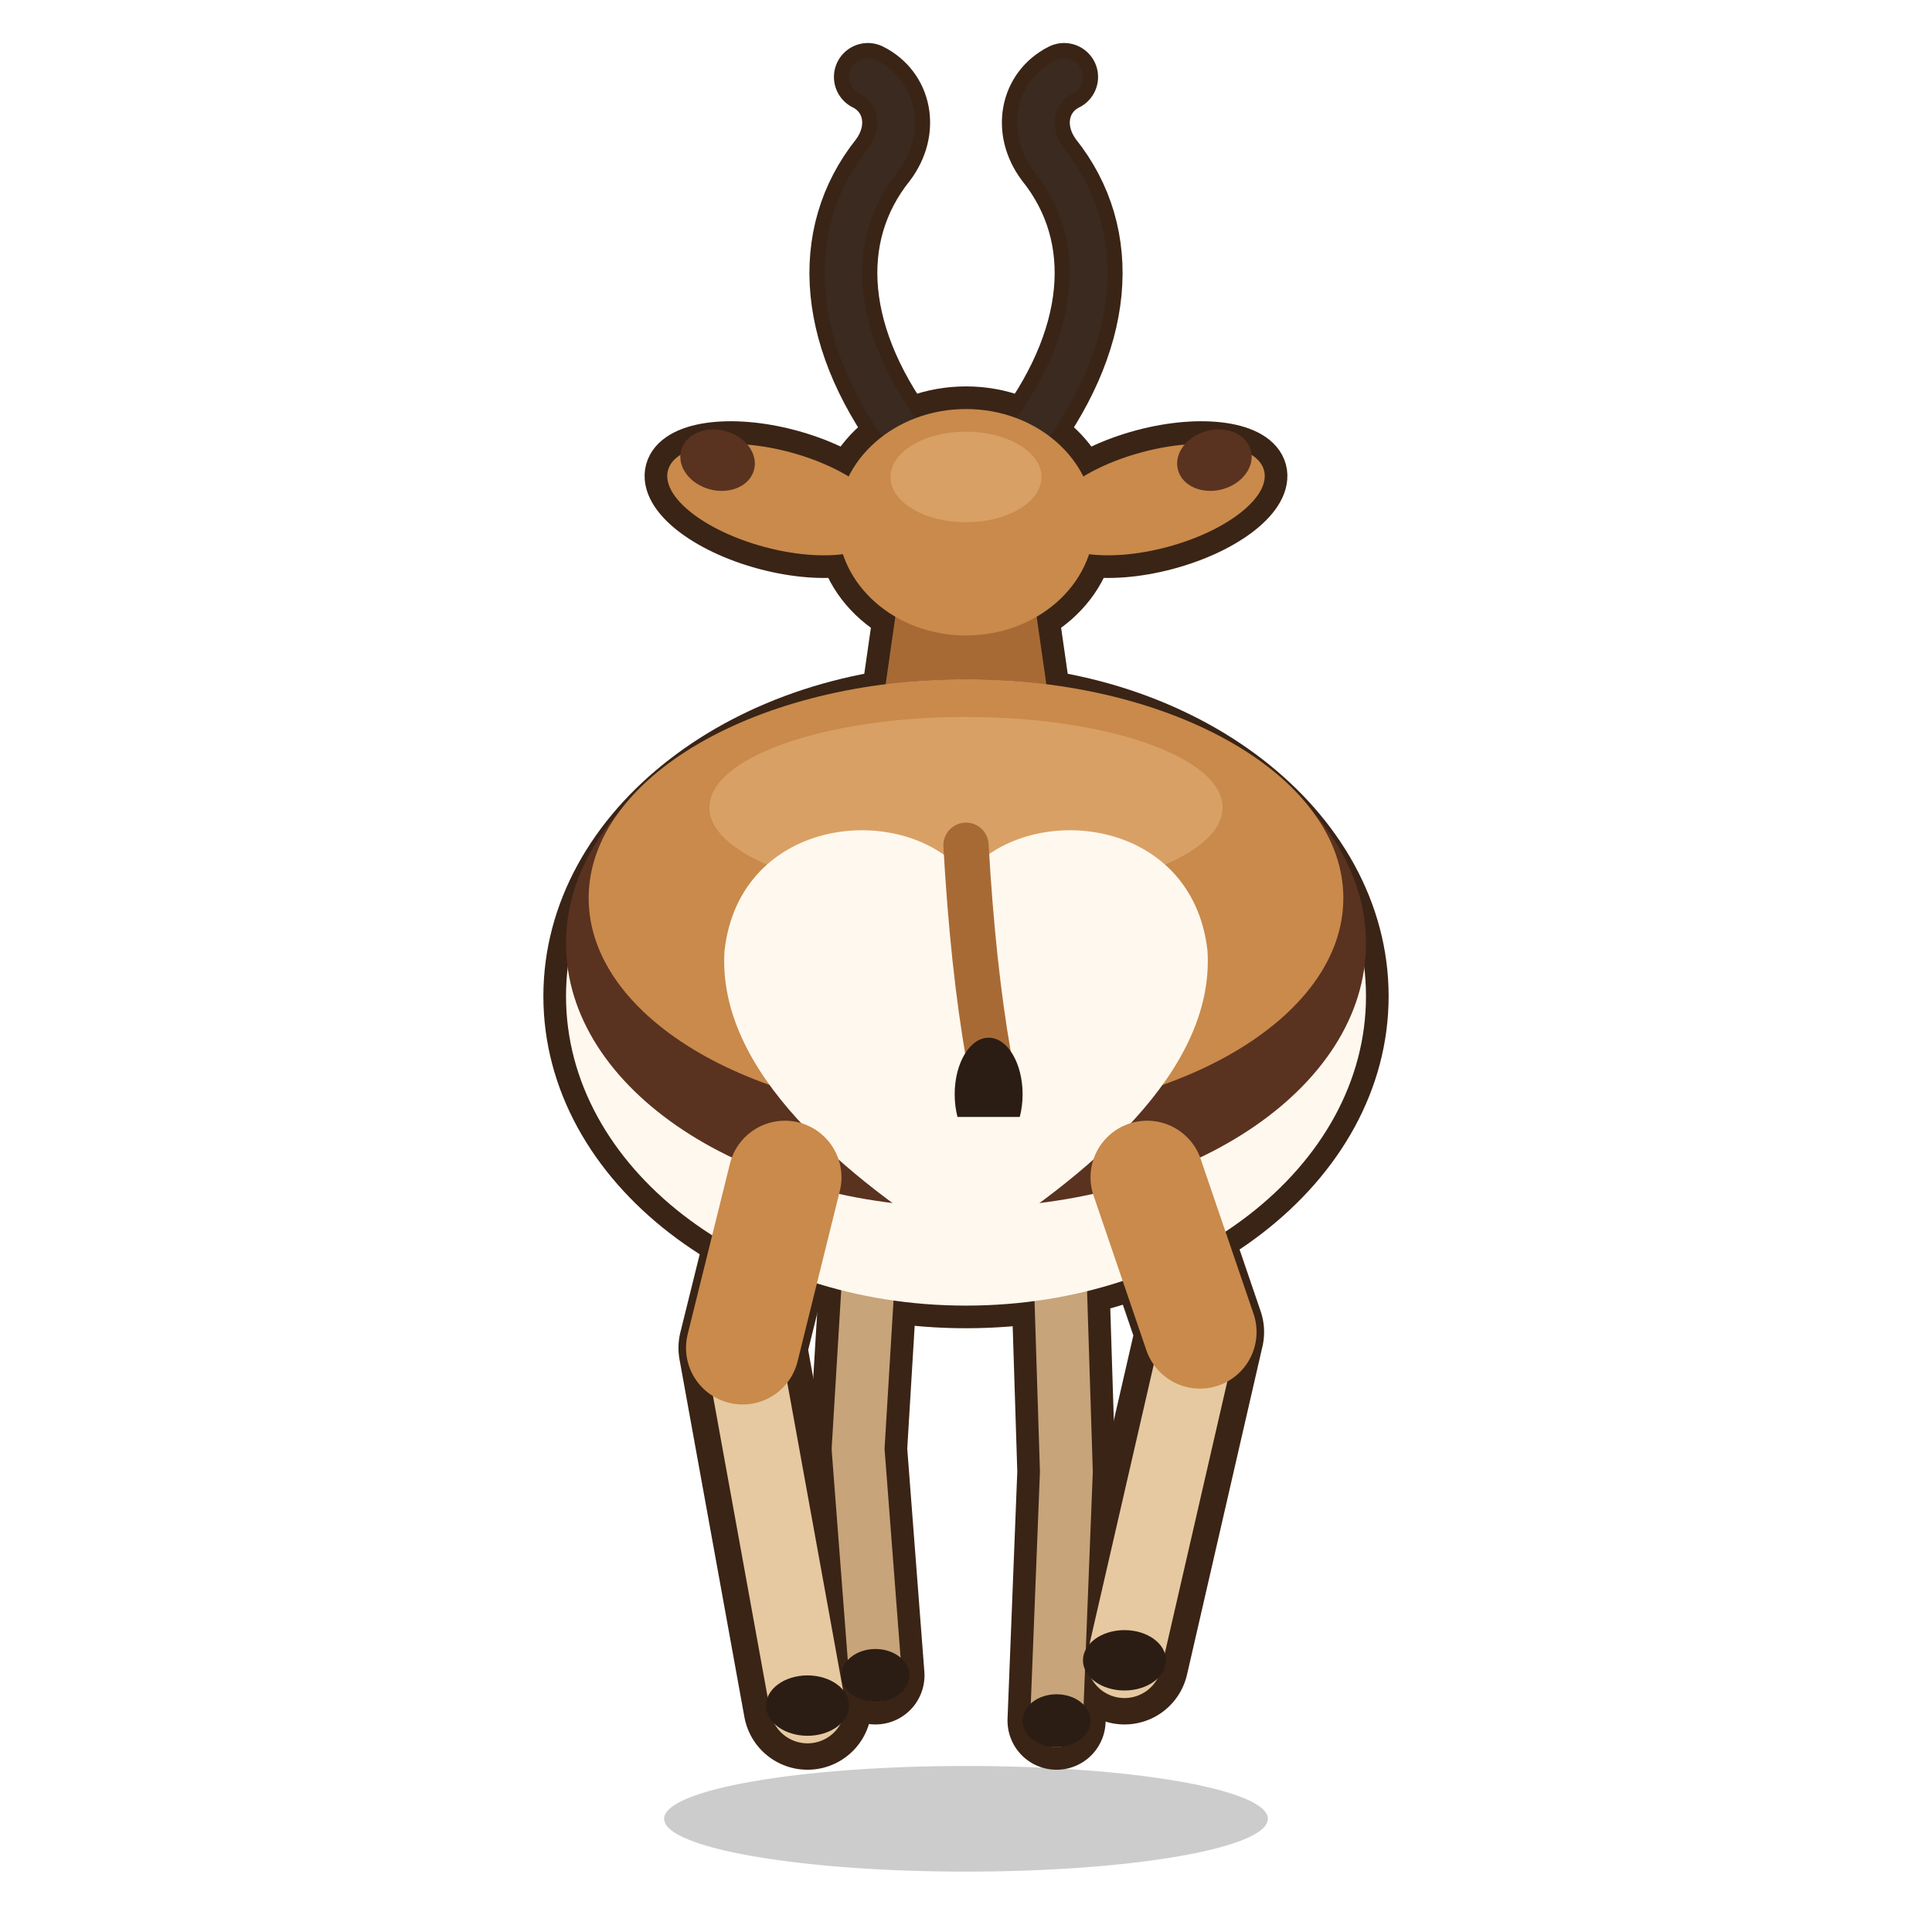
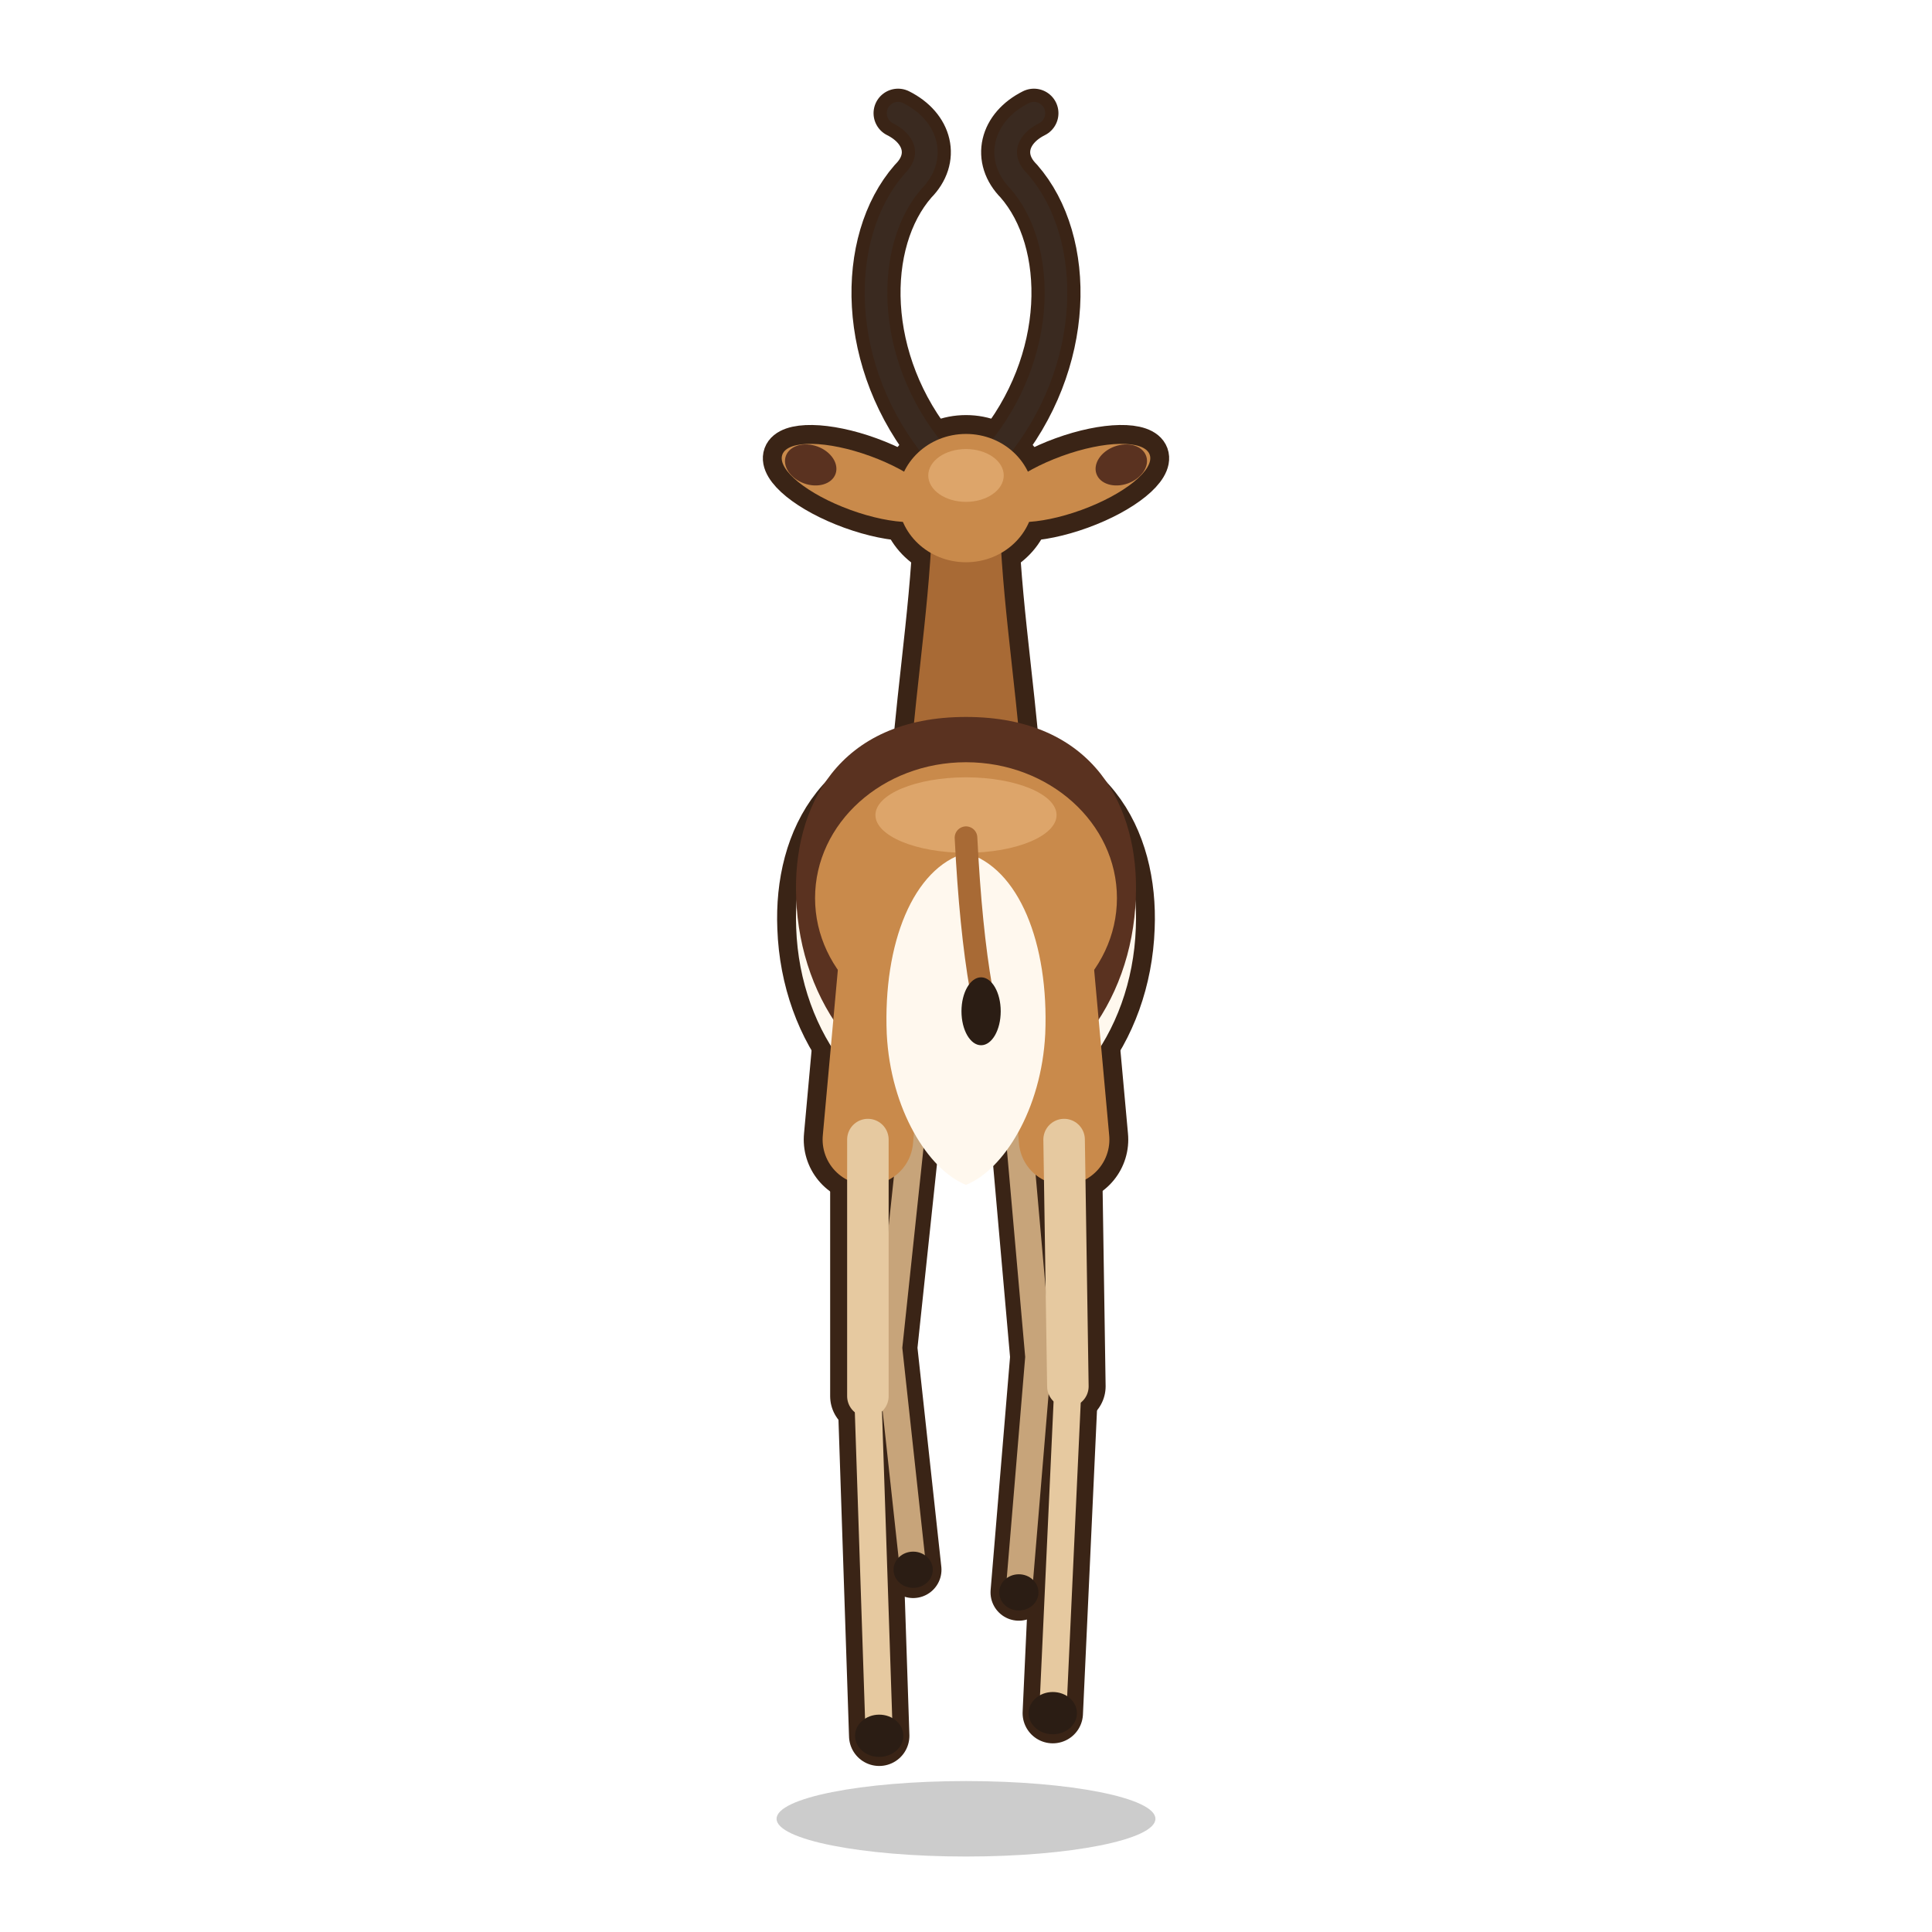
<svg xmlns="http://www.w3.org/2000/svg" width="256" height="256" viewBox="0 0 256 256">
-   <ellipse cx="128" cy="241" rx="40" ry="7" fill="#000000" fill-opacity="0.2" />
+   <ellipse cx="128" cy="241" rx="25.1" ry="5" fill="#000000" fill-opacity="0.2" />
  <g>
-     <path d="M116 154 L113.7 192 L116 222" stroke="#3A2416" stroke-width="13" fill="none" stroke-linecap="round" stroke-linejoin="round" />
-     <path d="M140 154 L141.3 195 L140 228" stroke="#3A2416" stroke-width="13" fill="none" stroke-linecap="round" stroke-linejoin="round" />
-     <path d="M114 114 L119 79.2 L137 79.2 L142 114 Z" fill="#3A2416" stroke="#3A2416" stroke-width="6" stroke-linejoin="round" />
-     <ellipse cx="128" cy="69.2" rx="17" ry="15" fill="#3A2416" stroke="#3A2416" stroke-width="6" />
-     <ellipse cx="103" cy="66.2" rx="15" ry="6.5" transform="rotate(15 103 66.2)" fill="#3A2416" stroke="#3A2416" stroke-width="6" />
-     <ellipse cx="153" cy="66.2" rx="15" ry="6.5" transform="rotate(-15 153 66.2)" fill="#3A2416" stroke="#3A2416" stroke-width="6" />
-     <ellipse cx="128" cy="132" rx="53" ry="41" fill="#3A2416" stroke="#3A2416" stroke-width="6" />
-     <path d="M104 156 L98.4 178.6 L107 226" stroke="#3A2416" stroke-width="17" fill="none" stroke-linecap="round" stroke-linejoin="round" />
-     <path d="M152 156 L159 176.5 L149 220" stroke="#3A2416" stroke-width="17" fill="none" stroke-linecap="round" stroke-linejoin="round" />
+     <path d="M122 139 L117.8 178.6 L121 208" stroke="#3A2416" stroke-width="7.5" fill="none" stroke-linecap="round" stroke-linejoin="round" />
+     <path d="M134 139 L137.6 179.8 L135 211" stroke="#3A2416" stroke-width="7.5" fill="none" stroke-linecap="round" stroke-linejoin="round" />
+     <path d="M120 109 C121 93 123 82 123.5 70 L132.5 70 C133 82 135 93 136 109 Z" fill="#3A2416" stroke="#3A2416" stroke-width="5" stroke-linejoin="round" />
+     <path d="M124 60 C114 48 114 32 121 24 C124 21 123 17 119 15" stroke="#3A2416" stroke-width="6.5" fill="none" stroke-linecap="round" stroke-linejoin="round" />
+     <path d="M132 60 C142 48 142 32 135 24 C132 21 133 17 137 15" stroke="#3A2416" stroke-width="6.5" fill="none" stroke-linecap="round" stroke-linejoin="round" />
+     <ellipse cx="114" cy="64" rx="11" ry="3.8" transform="rotate(20 114 64)" fill="#3A2416" stroke="#3A2416" stroke-width="5" />
+     <ellipse cx="142" cy="64" rx="11" ry="3.8" transform="rotate(-20 142 64)" fill="#3A2416" stroke="#3A2416" stroke-width="5" />
+     <ellipse cx="128" cy="66" rx="9" ry="8.5" fill="#3A2416" stroke="#3A2416" stroke-width="5" />
+     <path d="M128 99 C145 99 151 111 150.5 123 C150 137 141 149 128 150 C115 149 106 137 105.5 123 C105 111 111 99 128 99 Z" fill="#3A2416" stroke="#3A2416" stroke-width="5" stroke-linejoin="round" />
+     <path d="M117 129 L115 151" stroke="#3A2416" stroke-width="17" fill="none" stroke-linecap="round" stroke-linejoin="round" />
+     <path d="M115 151 L115 185" stroke="#3A2416" stroke-width="10" fill="none" stroke-linecap="round" stroke-linejoin="round" />
+     <path d="M115 185 L116.5 230" stroke="#3A2416" stroke-width="8" fill="none" stroke-linecap="round" stroke-linejoin="round" />
+     <path d="M139 129 L141 151" stroke="#3A2416" stroke-width="17" fill="none" stroke-linecap="round" stroke-linejoin="round" />
+     <path d="M141 151 L141.5 183.7" stroke="#3A2416" stroke-width="10" fill="none" stroke-linecap="round" stroke-linejoin="round" />
+     <path d="M141.5 183.7 L139.5 227" stroke="#3A2416" stroke-width="8" fill="none" stroke-linecap="round" stroke-linejoin="round" />
  </g>
-   <path d="M116 154 L113.7 192 L116 222" stroke="#C7A47A" stroke-width="7" fill="none" stroke-linecap="round" stroke-linejoin="round" />
-   <ellipse cx="116" cy="222" rx="4.5" ry="3.5" fill="#2B1D14" />
-   <path d="M140 154 L141.3 195 L140 228" stroke="#C7A47A" stroke-width="7" fill="none" stroke-linecap="round" stroke-linejoin="round" />
-   <ellipse cx="140" cy="228" rx="4.5" ry="3.5" fill="#2B1D14" />
-   <path d="M114 114 L119 79.2 L137 79.2 L142 114 Z" fill="#A86A35" />
-   <path d="M121 59.2 C110 45.2 109 31.2 117 21.2 C120 17.2 119 12.2 115 10.2" stroke="#3A2416" stroke-width="9" fill="none" stroke-linecap="round" />
-   <path d="M121 59.2 C110 45.2 109 31.2 117 21.2 C120 17.2 119 12.2 115 10.2" stroke="#3A2A20" stroke-width="5" fill="none" stroke-linecap="round" />
-   <path d="M135 59.2 C146 45.2 147 31.2 139 21.2 C136 17.2 137 12.2 141 10.2" stroke="#3A2416" stroke-width="9" fill="none" stroke-linecap="round" />
-   <path d="M135 59.2 C146 45.2 147 31.2 139 21.2 C136 17.2 137 12.2 141 10.2" stroke="#3A2A20" stroke-width="5" fill="none" stroke-linecap="round" />
-   <ellipse cx="103" cy="66.2" rx="15" ry="6.5" transform="rotate(15 103 66.2)" fill="#C98A4B" />
-   <ellipse cx="94" cy="63.2" rx="5" ry="4" transform="rotate(15 103 66.2)" fill="#5A3220" />
-   <ellipse cx="153" cy="66.2" rx="15" ry="6.5" transform="rotate(-15 153 66.2)" fill="#C98A4B" />
-   <ellipse cx="162" cy="63.2" rx="5" ry="4" transform="rotate(-15 153 66.2)" fill="#5A3220" />
-   <ellipse cx="128" cy="69.2" rx="17" ry="15" fill="#C98A4B" />
-   <ellipse cx="128" cy="63.2" rx="10" ry="6" fill="#D9A065" />
-   <ellipse cx="128" cy="132" rx="53" ry="41" fill="#FFF8EE" />
-   <ellipse cx="128" cy="125" rx="53" ry="35" fill="#5A3220" />
-   <ellipse cx="128" cy="119" rx="50" ry="29" fill="#C98A4B" />
-   <ellipse cx="128" cy="107" rx="34" ry="12" fill="#D9A065" />
-   <path d="M128 116 C120 106 98 108 96 126 C95 142 112 156 128 166 C144 156 161 142 160 126 C158 108 136 106 128 116 Z" fill="#FFF8EE" />
-   <path d="M128 112 Q128.9 128 131 140" stroke="#A86A35" stroke-width="6" fill="none" stroke-linecap="round" />
-   <ellipse cx="131" cy="145" rx="4.5" ry="7.5" fill="#2B1D14" />
-   <path d="M104 156 L98.4 178.6 L107 226" stroke="#E6C9A0" stroke-width="10" fill="none" stroke-linecap="round" stroke-linejoin="round" />
-   <path d="M104 156 L98.4 178.6" stroke="#C98A4B" stroke-width="15" fill="none" stroke-linecap="round" />
-   <ellipse cx="107" cy="226" rx="5.5" ry="4" fill="#2B1D14" />
-   <path d="M152 156 L159 176.5 L149 220" stroke="#E6C9A0" stroke-width="10" fill="none" stroke-linecap="round" stroke-linejoin="round" />
-   <path d="M152 156 L159 176.5" stroke="#C98A4B" stroke-width="15" fill="none" stroke-linecap="round" />
-   <ellipse cx="149" cy="220" rx="5.5" ry="4" fill="#2B1D14" />
-   <path d="M110 148 C116 156 122 162 128 166 C134 162 140 156 146 148 Z" fill="#FFF8EE" />
+   <path d="M122 139 L117.8 178.6 L121 208" stroke="#C7A47A" stroke-width="3.5" fill="none" stroke-linecap="round" stroke-linejoin="round" />
+   <ellipse cx="121" cy="208" rx="2.6" ry="2.4" fill="#2B1D14" />
+   <path d="M134 139 L137.6 179.8 L135 211" stroke="#C7A47A" stroke-width="3.5" fill="none" stroke-linecap="round" stroke-linejoin="round" />
+   <ellipse cx="135" cy="211" rx="2.6" ry="2.4" fill="#2B1D14" />
+   <path d="M120 109 C121 93 123 82 123.5 70 L132.5 70 C133 82 135 93 136 109 Z" fill="#A86A35" />
+   <path d="M124 60 C114 48 114 32 121 24 C124 21 123 17 119 15" stroke="#3A2A20" stroke-width="3" fill="none" stroke-linecap="round" stroke-linejoin="round" />
+   <path d="M132 60 C142 48 142 32 135 24 C132 21 133 17 137 15" stroke="#3A2A20" stroke-width="3" fill="none" stroke-linecap="round" stroke-linejoin="round" />
+   <ellipse cx="114" cy="64" rx="11" ry="3.8" transform="rotate(20 114 64)" fill="#C98A4B" />
+   <ellipse cx="107" cy="64" rx="3.5" ry="2.6" transform="rotate(20 114 64)" fill="#5A3220" />
+   <ellipse cx="142" cy="64" rx="11" ry="3.8" transform="rotate(-20 142 64)" fill="#C98A4B" />
+   <ellipse cx="149" cy="64" rx="3.5" ry="2.6" transform="rotate(-20 142 64)" fill="#5A3220" />
+   <ellipse cx="128" cy="66" rx="9" ry="8.5" fill="#C98A4B" />
+   <ellipse cx="128" cy="63" rx="5" ry="3.5" fill="#DDA56A" />
+   <path d="M128 99 C145 99 151 111 150.5 123 C150 137 141 149 128 150 C115 149 106 137 105.5 123 C105 111 111 99 128 99 Z" fill="#FFF8EE" />
+   <path d="M128 99 C145 99 151 111 150.5 123 C150 137 141 149 128 150 C115 149 106 137 105.5 123 C105 111 111 99 128 99 Z" fill="#5A3220" transform="translate(0 -4)" />
+   <ellipse cx="128" cy="119" rx="20" ry="18" fill="#C98A4B" />
+   <ellipse cx="128" cy="108" rx="12" ry="5" fill="#DDA56A" />
+   <path d="M117 129 L115 151" stroke="#C98A4B" stroke-width="12" fill="none" stroke-linecap="round" stroke-linejoin="round" />
+   <path d="M139 129 L141 151" stroke="#C98A4B" stroke-width="12" fill="none" stroke-linecap="round" stroke-linejoin="round" />
+   <path d="M128 113 C135 115 139 125 138.5 137 C138 147 133 155 128 157 C123 155 118 147 117.5 137 C117 125 121 115 128 113 Z" fill="#FFF8EE" />
+   <path d="M128 111 Q128.6 123 130 131" stroke="#A86A35" stroke-width="3" fill="none" stroke-linecap="round" />
+   <ellipse cx="130" cy="134" rx="2.6" ry="4.5" fill="#2B1D14" />
+   <path d="M115 151 L115 185" stroke="#E6C9A0" stroke-width="5.5" fill="none" stroke-linecap="round" stroke-linejoin="round" />
+   <path d="M115 185 L116.5 230" stroke="#E6C9A0" stroke-width="3.6" fill="none" stroke-linecap="round" stroke-linejoin="round" />
+   <ellipse cx="116.5" cy="230" rx="3.2" ry="2.8" fill="#2B1D14" />
+   <path d="M141 151 L141.5 183.7" stroke="#E6C9A0" stroke-width="5.5" fill="none" stroke-linecap="round" stroke-linejoin="round" />
+   <path d="M141.5 183.7 L139.5 227" stroke="#E6C9A0" stroke-width="3.6" fill="none" stroke-linecap="round" stroke-linejoin="round" />
+   <ellipse cx="139.5" cy="227" rx="3.2" ry="2.8" fill="#2B1D14" />
</svg>
